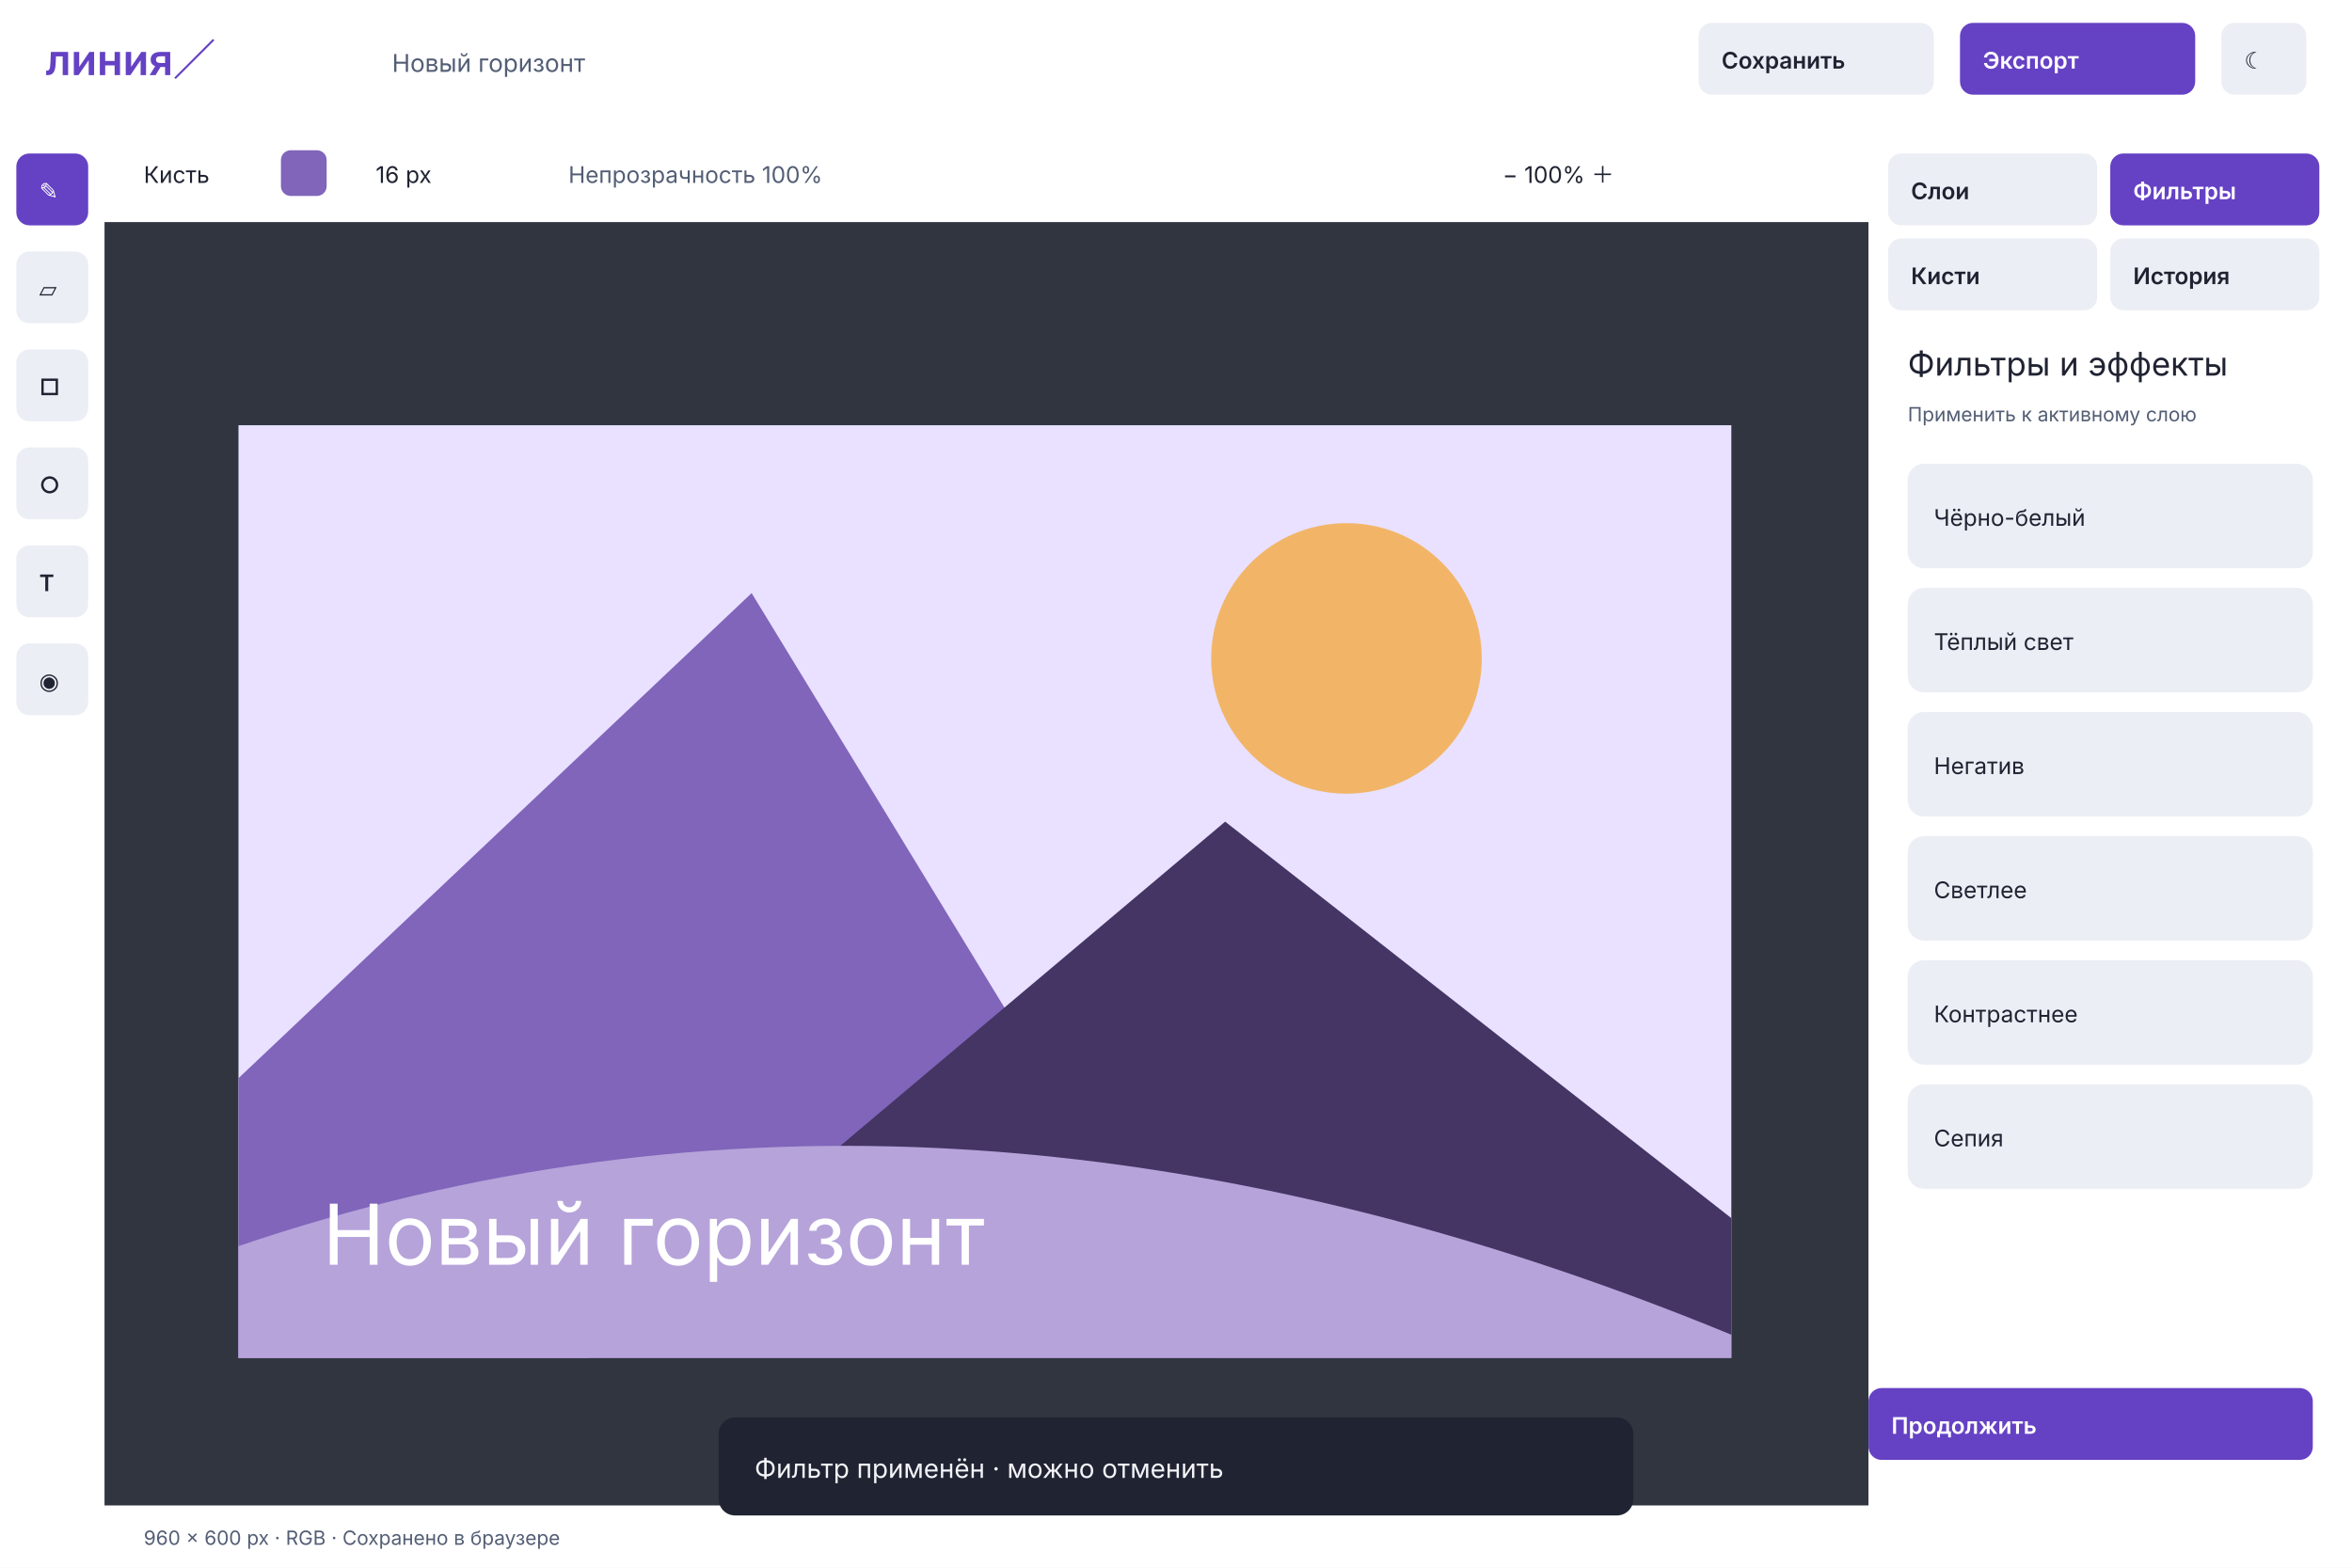
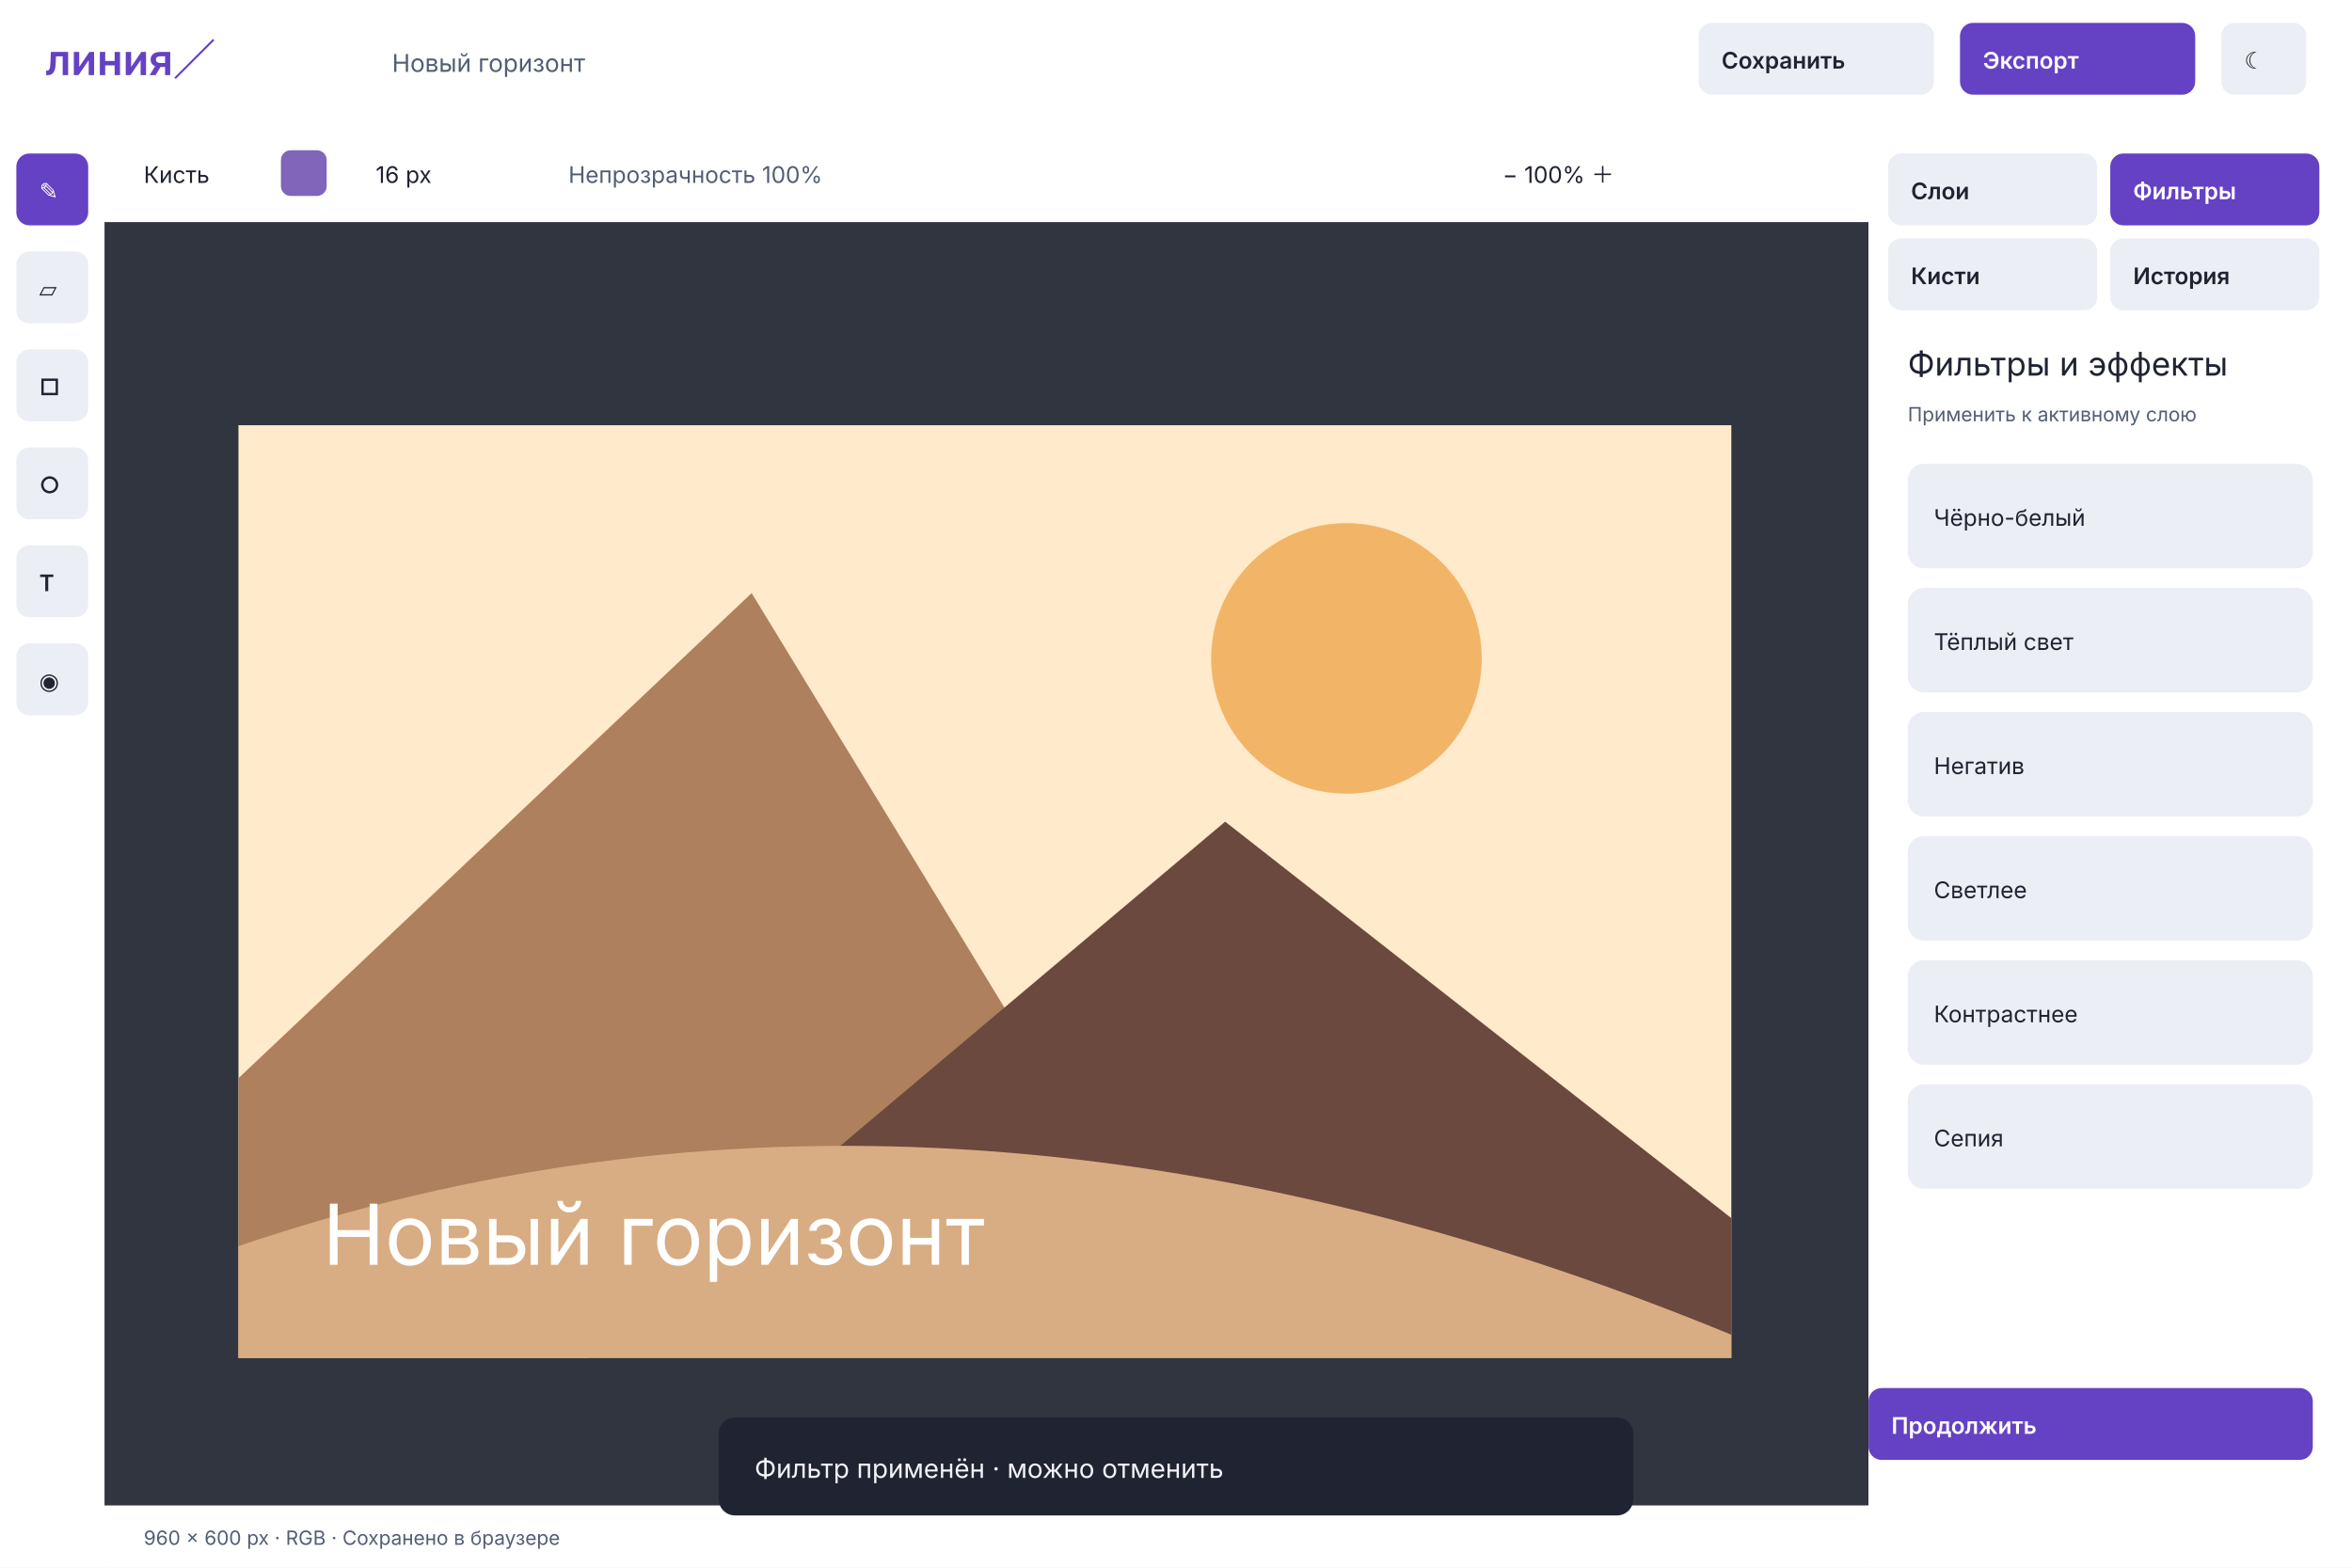
<svg xmlns="http://www.w3.org/2000/svg" width="1440" height="960" viewBox="0 0 1440 960">
  <rect x="0" y="0" width="1440" height="960" rx="0" fill="#f3f4f8" stroke="none" />
  <rect x="0" y="0" width="1440" height="72" rx="0" fill="#ffffff" stroke="none" />
  <text x="28" y="46" font-family="Inter, sans-serif" font-size="26" font-weight="600" fill="#6541c4">линия／</text>
  <text x="240" y="44" font-family="Inter, sans-serif" font-size="15" font-weight="400" fill="#535e75">Новый горизонт</text>
  <rect x="1040" y="14" width="144" height="44" rx="8" fill="#eceef5" stroke="none" />
  <text x="1054" y="42" font-family="Inter, sans-serif" font-size="14" font-weight="600" fill="#202332">Сохранить</text>
  <rect x="1200" y="14" width="144" height="44" rx="8" fill="#6541c4" stroke="none" />
  <text x="1214" y="42" font-family="Inter, sans-serif" font-size="14" font-weight="600" fill="#ffffff">Экспорт</text>
  <rect x="1360" y="14" width="52" height="44" rx="8" fill="#eceef5" stroke="none" />
  <text x="1374" y="42" font-family="Inter, sans-serif" font-size="14" font-weight="600" fill="#202332">☾</text>
  <rect x="0" y="72" width="64" height="888" rx="0" fill="#ffffff" stroke="none" />
  <rect x="10" y="94" width="44" height="44" rx="8" fill="#6541c4" stroke="none" />
  <text x="24" y="122" font-family="Inter, sans-serif" font-size="14" font-weight="600" fill="#ffffff">✎</text>
  <rect x="10" y="154" width="44" height="44" rx="8" fill="#eceef5" stroke="none" />
  <text x="24" y="182" font-family="Inter, sans-serif" font-size="14" font-weight="600" fill="#202332">▱</text>
  <rect x="10" y="214" width="44" height="44" rx="8" fill="#eceef5" stroke="none" />
  <text x="24" y="242" font-family="Inter, sans-serif" font-size="14" font-weight="600" fill="#202332">□</text>
  <rect x="10" y="274" width="44" height="44" rx="8" fill="#eceef5" stroke="none" />
  <text x="24" y="302" font-family="Inter, sans-serif" font-size="14" font-weight="600" fill="#202332">○</text>
  <rect x="10" y="334" width="44" height="44" rx="8" fill="#eceef5" stroke="none" />
  <text x="24" y="362" font-family="Inter, sans-serif" font-size="14" font-weight="600" fill="#202332">T</text>
  <rect x="10" y="394" width="44" height="44" rx="8" fill="#eceef5" stroke="none" />
  <text x="24" y="422" font-family="Inter, sans-serif" font-size="14" font-weight="600" fill="#202332">◉</text>
  <rect x="64" y="72" width="1080" height="64" rx="0" fill="#ffffff" stroke="none" />
  <text x="88" y="112" font-family="Inter, sans-serif" font-size="14" font-weight="400" fill="#202332">Кисть</text>
  <rect x="172" y="92" width="28" height="28" rx="6" fill="#8065ba" stroke="none" />
  <text x="230" y="112" font-family="Inter, sans-serif" font-size="14" font-weight="400" fill="#202332">16 px</text>
  <text x="348" y="112" font-family="Inter, sans-serif" font-size="14" font-weight="400" fill="#535e75">Непрозрачность 100%</text>
  <text x="920" y="112" font-family="Inter, sans-serif" font-size="14" font-weight="400" fill="#202332">−     100%     ＋</text>
  <rect x="64" y="136" width="1080" height="786" rx="0" fill="#303540" stroke="none" />
  <svg x="146" y="260" width="914" height="572" viewBox="0 0 640 400">
-     <rect width="640" height="400" fill="#e9e1ff" />
+     <rect width="640" height="400" fill="#ffeacb" />
    <circle cx="475" cy="100" r="58" fill="#f2b567" />
-     <path d="M0 400V280L220 72 420 400Z" fill="#8065ba" />
-     <path d="M150 400 423 170 640 340V400Z" fill="#443564" />
-     <path d="M0 352Q300 250 640 390V400H0" fill="#b6a3da" />
+     <path d="M0 400V280L220 72 420 400Z" fill="#ae805d" />
+     <path d="M150 400 423 170 640 340V400Z" fill="#6b493e" />
+     <path d="M0 352Q300 250 640 390V400H0" fill="#d8ad83" />
    <text x="36" y="360" fill="white" font-size="36" font-family="Inter, sans-serif">Новый горизонт</text>
  </svg>
  <rect x="64" y="922" width="1080" height="38" rx="0" fill="#ffffff" stroke="none" />
  <text x="88" y="946" font-family="Inter, sans-serif" font-size="12" font-weight="400" fill="#535e75">960 × 600 px · RGB · Сохранено в браузере</text>
  <rect x="1144" y="72" width="296" height="888" rx="0" fill="#ffffff" stroke="none" />
  <rect x="1156" y="94" width="128" height="44" rx="8" fill="#eceef5" stroke="none" />
  <text x="1170" y="122" font-family="Inter, sans-serif" font-size="14" font-weight="600" fill="#202332">Слои</text>
  <rect x="1292" y="94" width="128" height="44" rx="8" fill="#6541c4" stroke="none" />
  <text x="1306" y="122" font-family="Inter, sans-serif" font-size="14" font-weight="600" fill="#ffffff">Фильтры</text>
  <rect x="1156" y="146" width="128" height="44" rx="8" fill="#eceef5" stroke="none" />
  <text x="1170" y="174" font-family="Inter, sans-serif" font-size="14" font-weight="600" fill="#202332">Кисти</text>
  <rect x="1292" y="146" width="128" height="44" rx="8" fill="#eceef5" stroke="none" />
  <text x="1306" y="174" font-family="Inter, sans-serif" font-size="14" font-weight="600" fill="#202332">История</text>
  <text x="1168" y="230" font-family="Inter, sans-serif" font-size="20" font-weight="400" fill="#202332">Фильтры и эффекты</text>
  <text x="1168" y="258" font-family="Inter, sans-serif" font-size="12" font-weight="400" fill="#535e75">Применить к активному слою</text>
  <rect x="1168" y="284" width="248" height="64" rx="10" fill="#eceef5" stroke="none" />
  <text x="1184" y="322" font-family="Inter, sans-serif" font-size="14" font-weight="400" fill="#202332">Чёрно-белый</text>
  <rect x="1168" y="360" width="248" height="64" rx="10" fill="#eceef5" stroke="none" />
  <text x="1184" y="398" font-family="Inter, sans-serif" font-size="14" font-weight="400" fill="#202332">Тёплый свет</text>
  <rect x="1168" y="436" width="248" height="64" rx="10" fill="#eceef5" stroke="none" />
  <text x="1184" y="474" font-family="Inter, sans-serif" font-size="14" font-weight="400" fill="#202332">Негатив</text>
  <rect x="1168" y="512" width="248" height="64" rx="10" fill="#eceef5" stroke="none" />
  <text x="1184" y="550" font-family="Inter, sans-serif" font-size="14" font-weight="400" fill="#202332">Светлее</text>
  <rect x="1168" y="588" width="248" height="64" rx="10" fill="#eceef5" stroke="none" />
  <text x="1184" y="626" font-family="Inter, sans-serif" font-size="14" font-weight="400" fill="#202332">Контрастнее</text>
  <rect x="1168" y="664" width="248" height="64" rx="10" fill="#eceef5" stroke="none" />
  <text x="1184" y="702" font-family="Inter, sans-serif" font-size="14" font-weight="400" fill="#202332">Сепия</text>
  <rect x="440" y="868" width="560" height="60" rx="10" fill="#202332" stroke="none" />
  <text x="462" y="905" font-family="Inter, sans-serif" font-size="16" font-weight="400" fill="#f3f4f8">Фильтр применён · можно отменить</text>
  <rect x="1144" y="850" width="272" height="44" rx="8" fill="#6541c4" stroke="none" />
  <text x="1158" y="878" font-family="Inter, sans-serif" font-size="14" font-weight="600" fill="#ffffff">Продолжить</text>
</svg>
